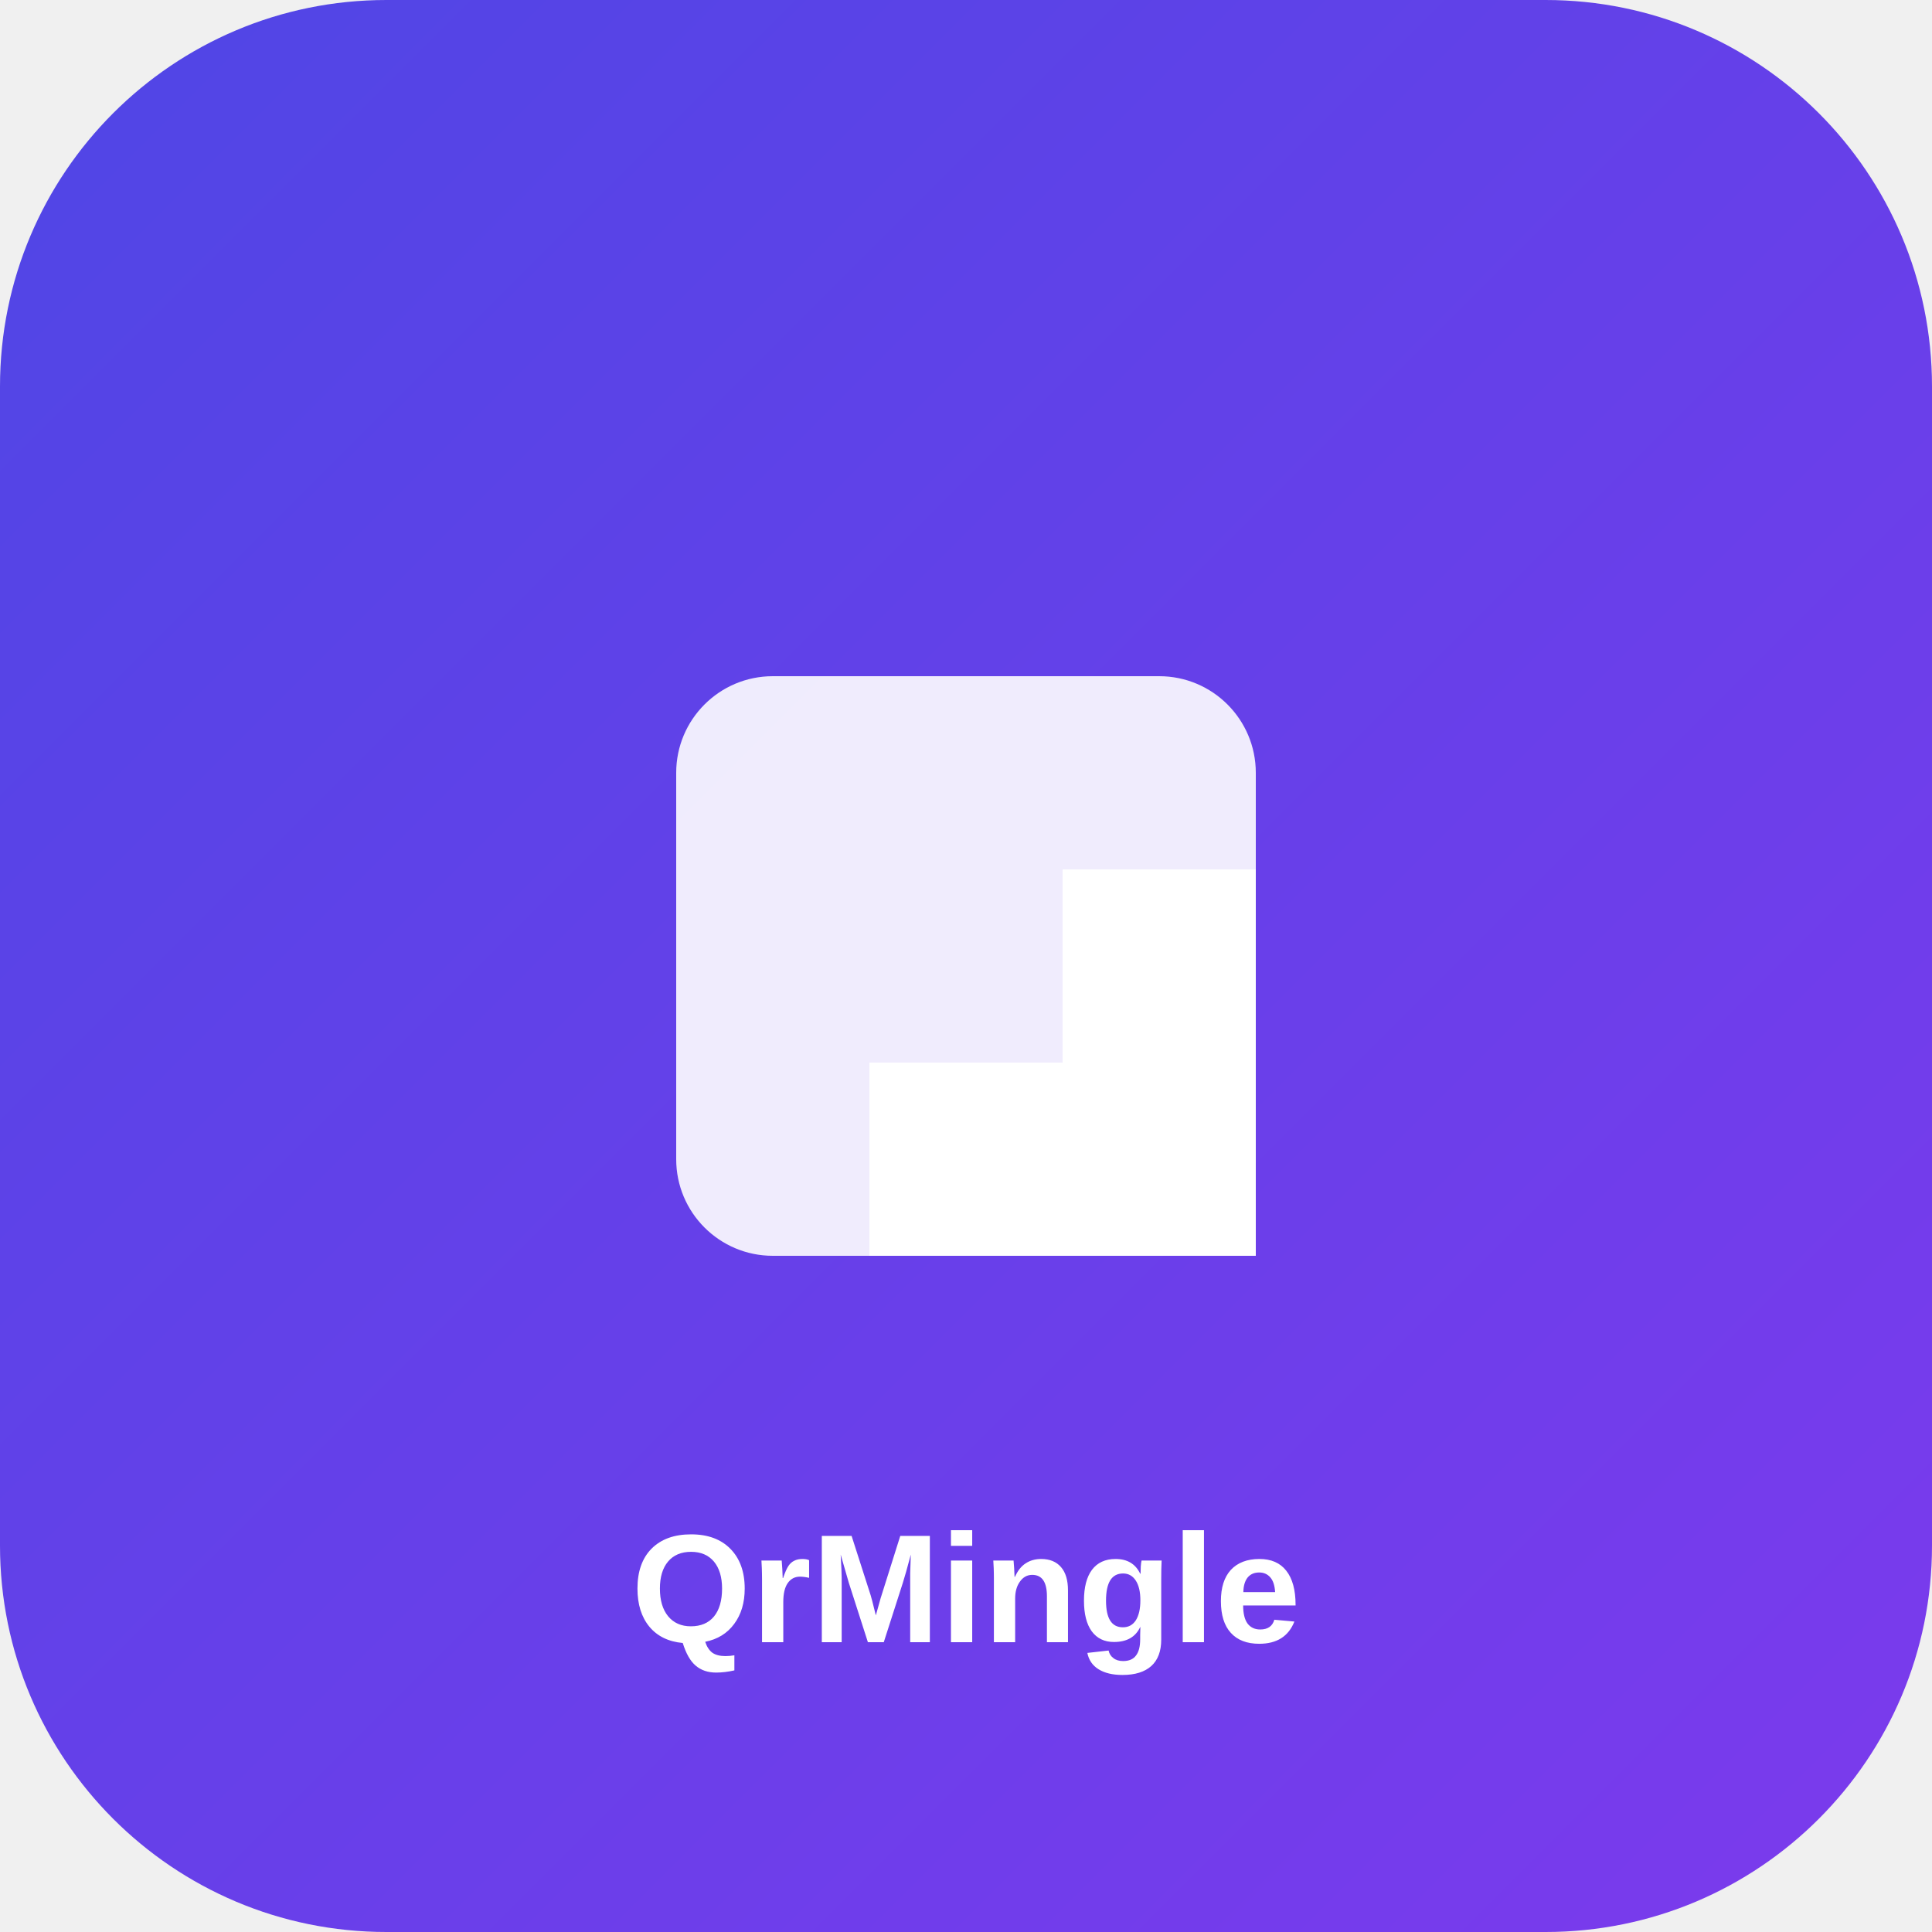
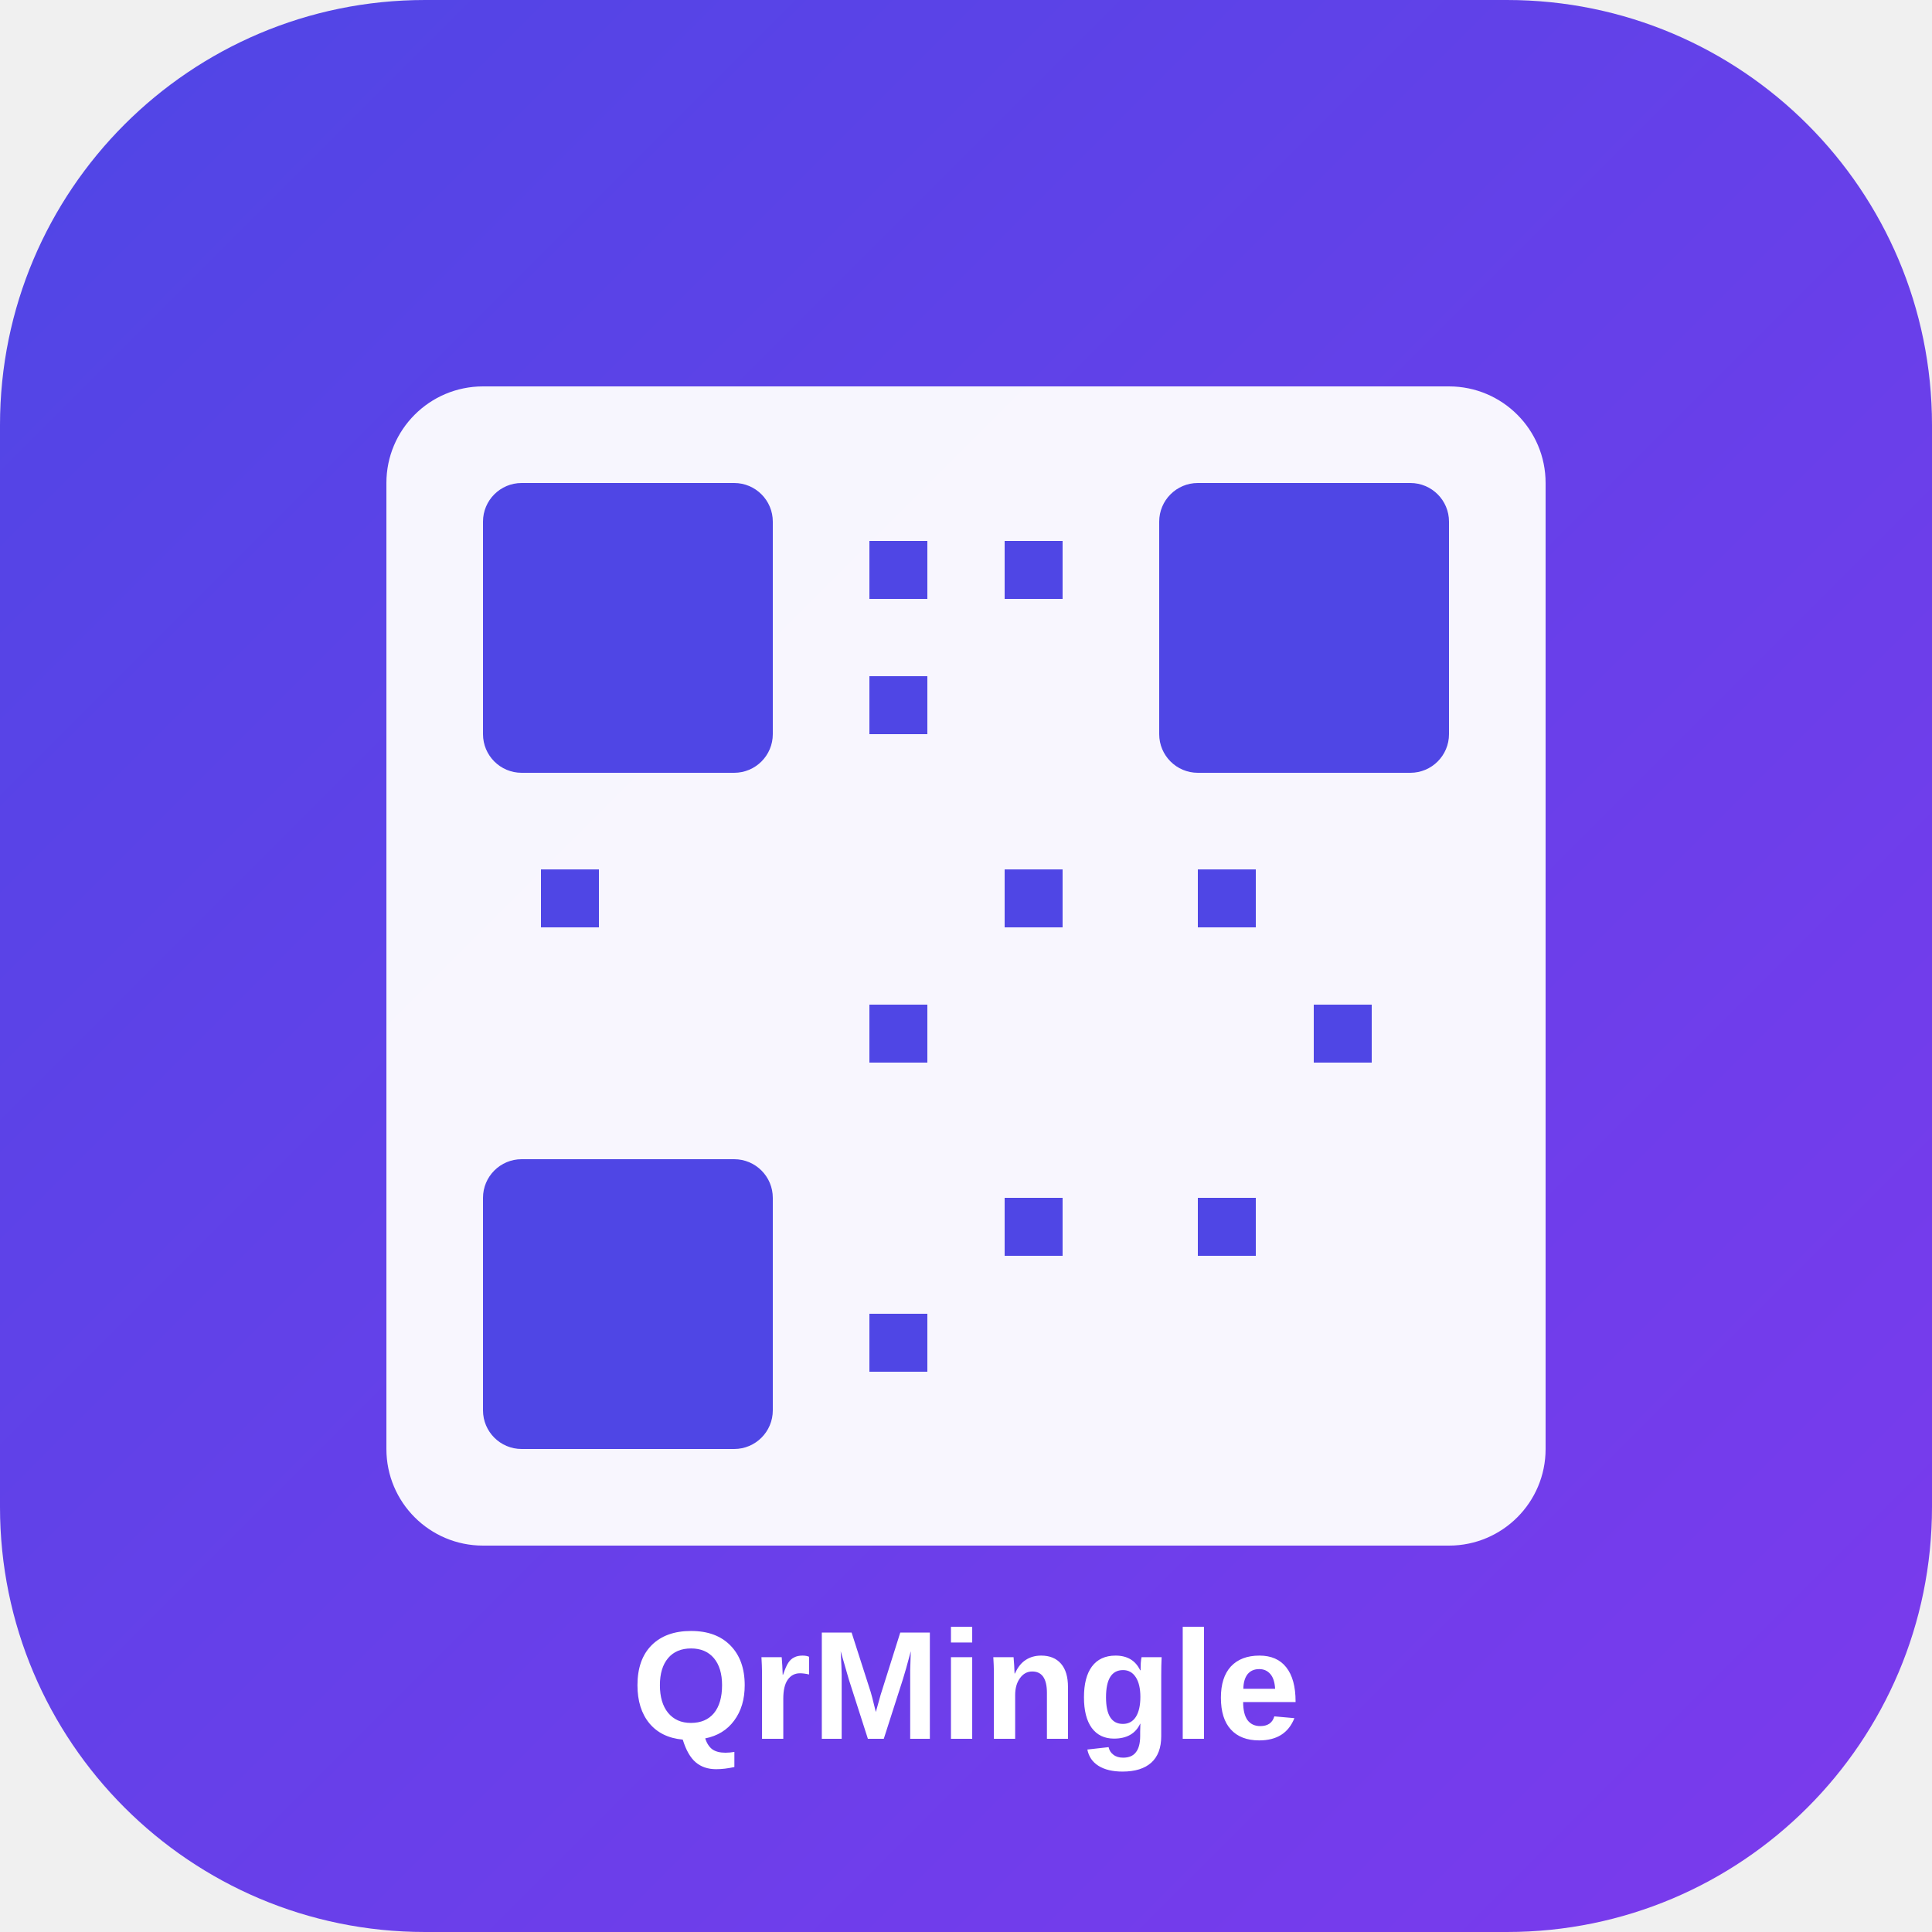
<svg xmlns="http://www.w3.org/2000/svg" width="152" height="152" viewBox="0 0 152 152">
  <defs>
-     <linearGradient id="gradient" x1="0%" y1="0%" x2="100%" y2="100%">
+     <linearGradient id="grad" x1="0%" y1="0%" x2="100%" y2="100%">
      <stop offset="0%" style="stop-color:#4F46E5;stop-opacity:1" />
      <stop offset="100%" style="stop-color:#7C3AED;stop-opacity:1" />
    </linearGradient>
  </defs>
-   <rect width="152" height="152" rx="30.4" fill="url(#gradient)" />
+   <rect width="152" height="152" rx="33.44" fill="url(#grad)" />
  <g transform="translate(30.4, 30.4)">
-     <rect x="22.8" y="22.8" width="45.6" height="45.6" rx="7.6" fill="white" opacity="0.9" />
-     <rect x="53.2" y="38" width="15.2" height="15.2" fill="white" />
-     <rect x="38" y="53.2" width="15.2" height="15.2" fill="white" />
-     <rect x="53.2" y="53.2" width="15.2" height="15.2" fill="white" />
+     <rect x="0" y="0" width="91.2" height="91.2" rx="7.6" fill="white" fill-opacity="0.95" />
+     <rect x="7.6" y="7.6" width="22.8" height="22.8" rx="3.04" fill="#4F46E5" />
+     <rect x="60.8" y="7.6" width="22.8" height="22.8" rx="3.04" fill="#4F46E5" />
+     <rect x="7.6" y="60.8" width="22.8" height="22.8" rx="3.04" fill="#4F46E5" />
+     <rect x="38" y="12.16" width="4.56" height="4.56" fill="#4F46E5" />
+     <rect x="48.64" y="12.16" width="4.56" height="4.56" fill="#4F46E5" />
+     <rect x="38" y="22.8" width="4.56" height="4.56" fill="#4F46E5" />
+     <rect x="48.64" y="38" width="4.56" height="4.56" fill="#4F46E5" />
+     <rect x="12.16" y="38" width="4.56" height="4.56" fill="#4F46E5" />
+     <rect x="63.84" y="38" width="4.56" height="4.56" fill="#4F46E5" />
+     <rect x="38" y="48.64" width="4.56" height="4.56" fill="#4F46E5" />
+     <rect x="48.64" y="63.84" width="4.56" height="4.56" fill="#4F46E5" />
+     <rect x="63.84" y="63.84" width="4.56" height="4.56" fill="#4F46E5" />
+     <rect x="72.96" y="48.64" width="4.56" height="4.56" fill="#4F46E5" />
+     <rect x="38" y="72.96" width="4.56" height="4.56" fill="#4F46E5" />
  </g>
-   <text x="76" y="129.2" text-anchor="middle" font-family="Arial, sans-serif" font-size="12.16" font-weight="bold" fill="white">QrMingle</text>
+   <text x="76" y="136.8" text-anchor="middle" font-family="-apple-system, BlinkMacSystemFont, Arial" font-size="12.16" font-weight="600" fill="white">QrMingle</text>
</svg>
